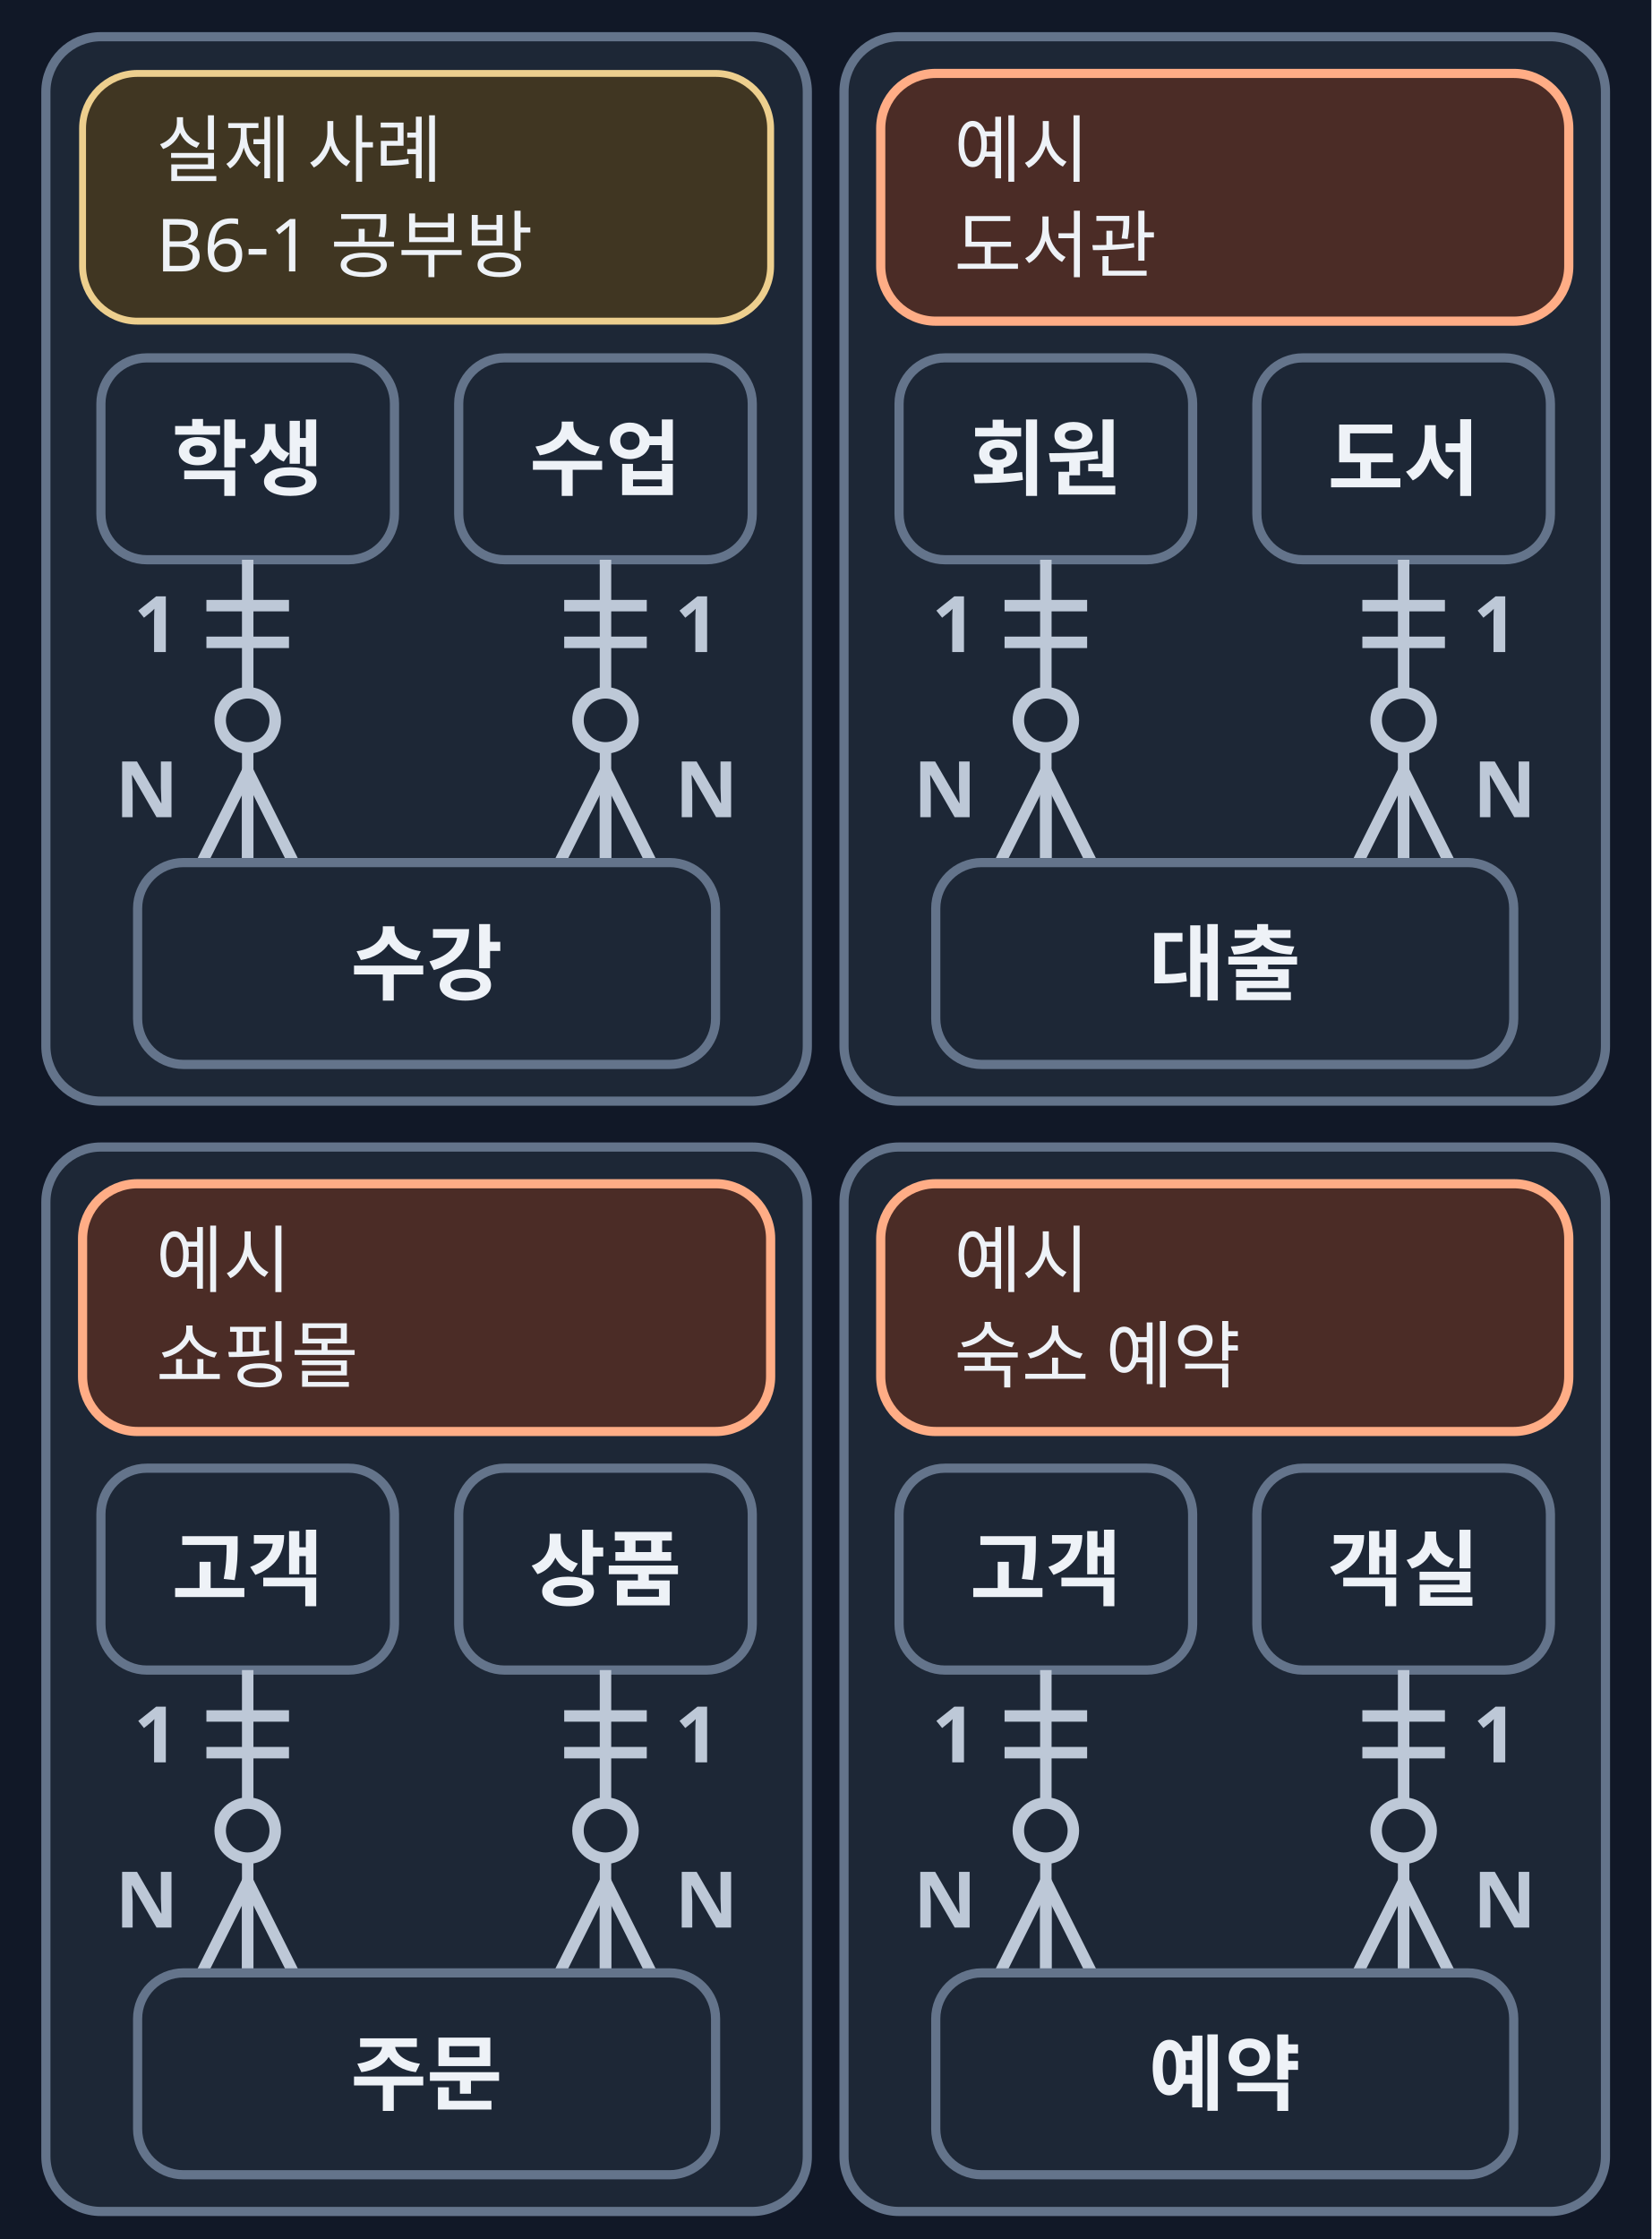
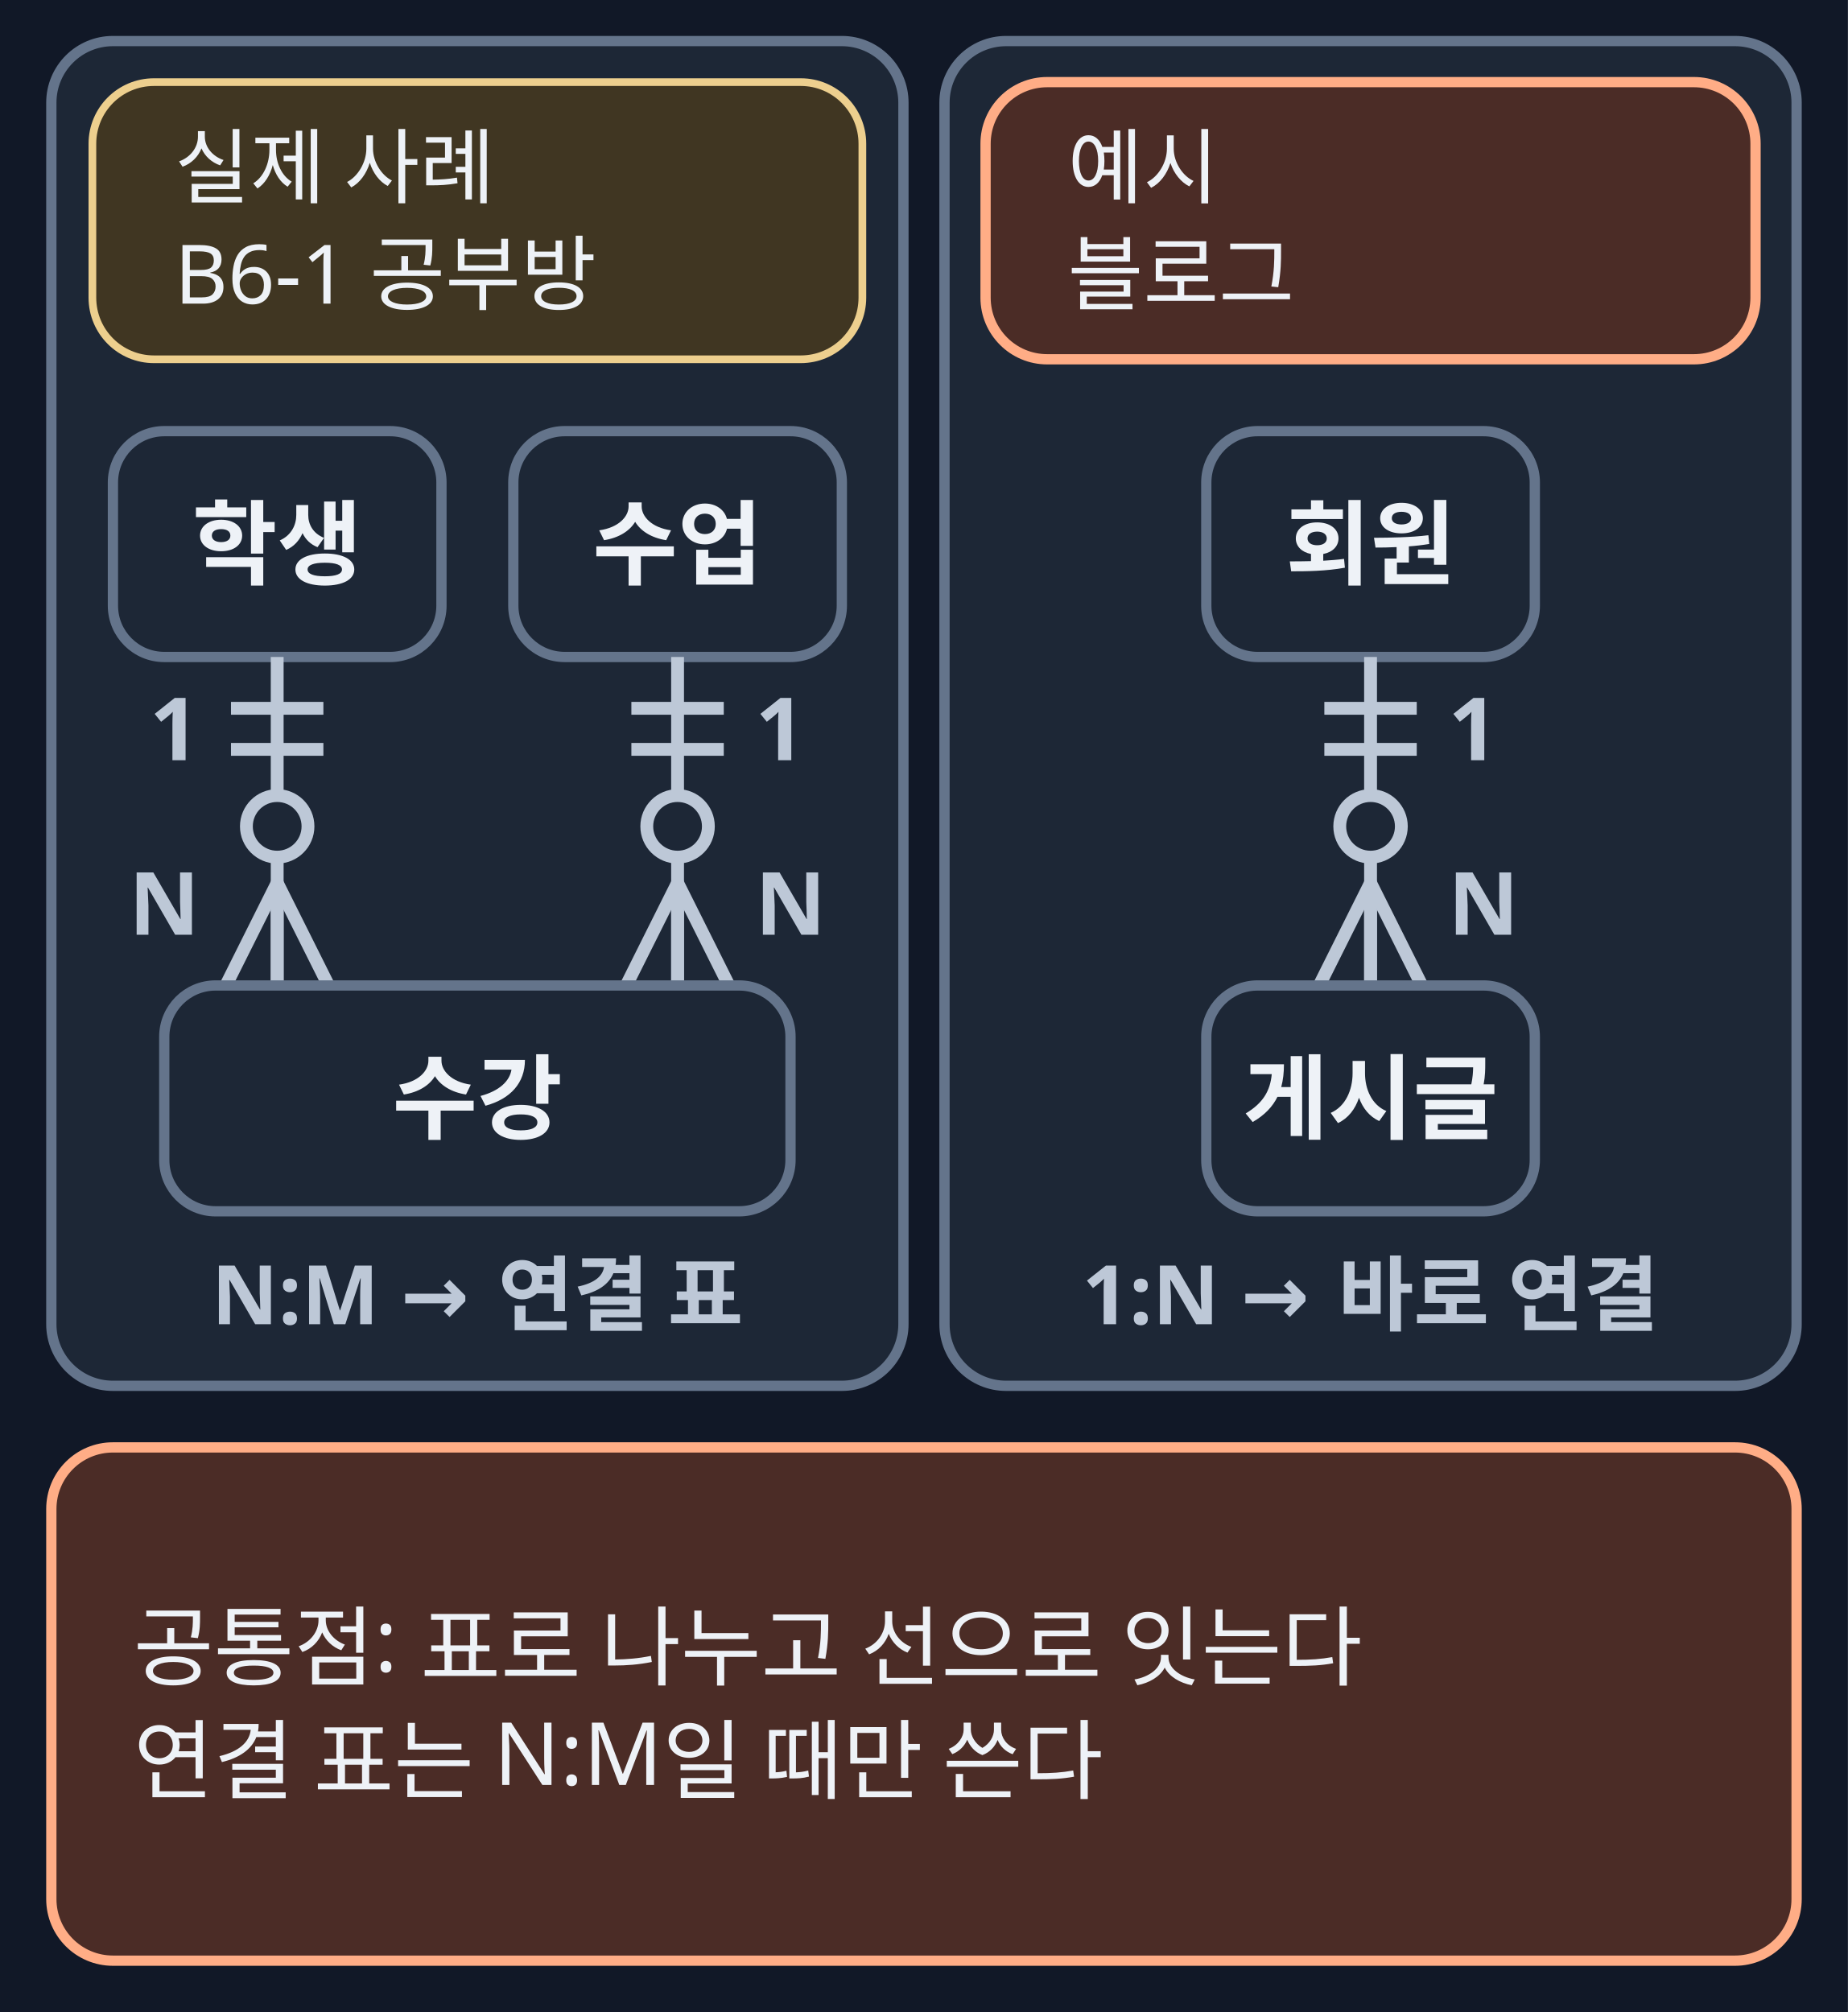
- <svg xmlns="http://www.w3.org/2000/svg" width="360" height="488" viewBox="0 0 360 488" data-state="all" data-states="all" font-family="'Pretendard Variable','Pretendard','Apple SD Gothic Neo','Noto Sans KR','Malgun Gothic',sans-serif" role="img" aria-label="B6-1 공부방의 학생·수업·수강처럼, 도서관의 회원·도서·대출, 쇼핑몰의 고객·상품·주문, 숙소의 고객·객실·예약도 두 표를 가운데 연결 표가 1대 N 관계로 잇는 같은 구조를 가진다. B6-1 외의 세 가지는 교육용 예시다.">
+ <svg xmlns="http://www.w3.org/2000/svg" width="360" height="392" viewBox="0 0 360 392" data-state="all" data-states="all" font-family="'Pretendard Variable','Pretendard','Apple SD Gothic Neo','Noto Sans KR','Malgun Gothic',sans-serif" role="img" aria-label="B6-1 공부방은 학생과 수업의 다대다 관계를 연결 표 수강으로 풀었다. 블로그 예시처럼 일대다 관계는 연결 표 없이 회원과 게시글을 바로 잇는다. 공통점은 표로 나누고 선으로 잇는 것이며, 연결 표는 다대다일 때만 쓴다.">
  <style>.b61s-bg{fill:var(--presentation-bg,#111827)}.b61s-box{fill:var(--presentation-panel,#1d2736);stroke:var(--presentation-line,#64748b);stroke-width:2}.b61s-cell{fill:var(--presentation-panel,#1d2736);stroke:var(--presentation-line,#64748b);stroke-width:1.5}.b61s-head{fill:var(--presentation-chip,#293549);stroke:var(--presentation-line,#64748b);stroke-width:1.5}.b61s-ink{fill:var(--presentation-ink,#eef2f7)}.b61s-muted{fill:var(--presentation-muted,#bdc8d7)}.b61s-b{font-weight:700}.b61s-rel{stroke:var(--presentation-muted,#bdc8d7);stroke-width:2.5;fill:none}.b61s-ring{fill:var(--presentation-panel,#1d2736);stroke:var(--presentation-muted,#bdc8d7);stroke-width:2.5}.b61s-pk{fill:var(--presentation-python-soft,#203957);stroke:var(--presentation-python,#9cc8ff);stroke-width:1.5}.b61s-pkt{fill:var(--presentation-python,#9cc8ff);font-weight:700}.b61s-fk{fill:var(--presentation-app-soft,#183f32);stroke:var(--presentation-app,#86dfb0);stroke-width:1.5}.b61s-fkt{fill:var(--presentation-app,#86dfb0);font-weight:700}.b61s-tag{fill:var(--presentation-accent-soft,#4b2c26);stroke:var(--presentation-accent,#ffad86);stroke-width:2}.b61s-real{fill:var(--presentation-real-soft,#403622);stroke:var(--presentation-real,#edcf8e);stroke-width:1.5}.b61s-realt{fill:var(--presentation-real,#edcf8e);font-weight:700}.b61s-acc{fill:var(--presentation-accent,#ffad86)}.b61s-mark{fill:none;stroke:var(--presentation-accent,#ffad86);stroke-width:3;stroke-dasharray:7 5}.b61s-ptr{fill:none;stroke:var(--presentation-accent,#ffad86);stroke-width:3;stroke-dasharray:9 6}.b61s-ptrhead{fill:var(--presentation-accent,#ffad86)}.b61s-num{fill:var(--presentation-accent,#ffad86)}.b61s-numt{fill:var(--presentation-bg,#111827);font-weight:700}.b61s-strike{stroke:var(--presentation-muted,#bdc8d7);stroke-width:2}svg[data-state="all"] .b61s-hide-all{display:none}svg[data-state="all"] .b61s-dim-all{opacity:.3}svg[data-state="all"] .b61s-hi-all .b61s-box{stroke:var(--presentation-accent,#ffad86);stroke-width:4}svg[data-state="all"] .b61s-hi-all .b61s-rel{stroke:var(--presentation-accent,#ffad86);stroke-width:5}svg[data-state="all"] .b61s-hi-all .b61s-ring{stroke:var(--presentation-accent,#ffad86);stroke-width:4}svg[data-state="all"] .b61s-rhi-all .b61s-col{fill:var(--presentation-accent,#ffad86);font-weight:700}</style>
-   <rect width="360" height="488" class="b61s-bg" />
-   <rect x="10" y="8" width="166" height="232" rx="12" class="b61s-box" />
+   <rect width="360" height="392" class="b61s-bg" />
+   <rect x="10" y="8" width="166" height="262" rx="12" class="b61s-box" />
  <g class="">
    <rect x="18" y="16" width="150" height="54" rx="12" class="b61s-real" />
    <text x="34" y="38.36" font-size="16" text-anchor="start" class="b61s-ink">실제 사례</text>
    <text x="34" y="59.16" font-size="16" text-anchor="start" class="b61s-ink">B6-1 공부방</text>
  </g>
-   <rect x="22" y="78" width="64" height="44" rx="10" class="b61s-box" />
-   <text x="54" y="106.48" font-size="18" text-anchor="middle" class="b61s-ink b61s-b">학생</text>
+   <text x="93" y="258" font-size="16" text-anchor="middle" class="b61s-muted b61s-b">N:M → 연결 표</text>
+   <rect x="22" y="84" width="64" height="44" rx="10" class="b61s-box" />
+   <text x="54" y="112.48" font-size="18" text-anchor="middle" class="b61s-ink b61s-b">학생</text>
  <g class="">
-     <path d="M54 122 L54 188" class="b61s-rel" />
-     <path d="M45 132 L63 132" class="b61s-rel" />
-     <path d="M45 140 L63 140" class="b61s-rel" />
-     <path d="M54 168 L64 188" class="b61s-rel" />
-     <path d="M54 168 L54 188" class="b61s-rel" />
-     <path d="M54 168 L44 188" class="b61s-rel" />
-     <circle cx="54" cy="157" r="6" class="b61s-ring" />
-     <text x="34" y="142.12" font-size="17" text-anchor="middle" class="b61s-muted b61s-b">1</text>
-     <text x="32" y="178.12" font-size="17" text-anchor="middle" class="b61s-muted b61s-b">N</text>
+     <path d="M54 128 L54 192" class="b61s-rel" />
+     <path d="M45 138 L63 138" class="b61s-rel" />
+     <path d="M45 146 L63 146" class="b61s-rel" />
+     <path d="M54 172 L64 192" class="b61s-rel" />
+     <path d="M54 172 L54 192" class="b61s-rel" />
+     <path d="M54 172 L44 192" class="b61s-rel" />
+     <circle cx="54" cy="161" r="6" class="b61s-ring" />
+     <text x="34" y="148.12" font-size="17" text-anchor="middle" class="b61s-muted b61s-b">1</text>
+     <text x="32" y="182.12" font-size="17" text-anchor="middle" class="b61s-muted b61s-b">N</text>
  </g>
-   <rect x="100" y="78" width="64" height="44" rx="10" class="b61s-box" />
-   <text x="132" y="106.48" font-size="18" text-anchor="middle" class="b61s-ink b61s-b">수업</text>
+   <rect x="100" y="84" width="64" height="44" rx="10" class="b61s-box" />
+   <text x="132" y="112.48" font-size="18" text-anchor="middle" class="b61s-ink b61s-b">수업</text>
  <g class="">
-     <path d="M132 122 L132 188" class="b61s-rel" />
-     <path d="M123 132 L141 132" class="b61s-rel" />
-     <path d="M123 140 L141 140" class="b61s-rel" />
-     <path d="M132 168 L142 188" class="b61s-rel" />
-     <path d="M132 168 L132 188" class="b61s-rel" />
-     <path d="M132 168 L122 188" class="b61s-rel" />
-     <circle cx="132" cy="157" r="6" class="b61s-ring" />
-     <text x="152" y="142.12" font-size="17" text-anchor="middle" class="b61s-muted b61s-b">1</text>
-     <text x="154" y="178.12" font-size="17" text-anchor="middle" class="b61s-muted b61s-b">N</text>
+     <path d="M132 128 L132 192" class="b61s-rel" />
+     <path d="M123 138 L141 138" class="b61s-rel" />
+     <path d="M123 146 L141 146" class="b61s-rel" />
+     <path d="M132 172 L142 192" class="b61s-rel" />
+     <path d="M132 172 L132 192" class="b61s-rel" />
+     <path d="M132 172 L122 192" class="b61s-rel" />
+     <circle cx="132" cy="161" r="6" class="b61s-ring" />
+     <text x="152" y="148.12" font-size="17" text-anchor="middle" class="b61s-muted b61s-b">1</text>
+     <text x="154" y="182.12" font-size="17" text-anchor="middle" class="b61s-muted b61s-b">N</text>
  </g>
-   <rect x="30" y="188" width="126" height="44" rx="10" class="b61s-box" />
-   <text x="93" y="216.48" font-size="18" text-anchor="middle" class="b61s-ink b61s-b">수강</text>
-   <rect x="184" y="8" width="166" height="232" rx="12" class="b61s-box" />
+   <rect x="32" y="192" width="122" height="44" rx="10" class="b61s-box" />
+   <text x="93" y="220.48" font-size="18" text-anchor="middle" class="b61s-ink b61s-b">수강</text>
+   <rect x="184" y="8" width="166" height="262" rx="12" class="b61s-box" />
  <g class="">
    <rect x="192" y="16" width="150" height="54" rx="12" class="b61s-tag" />
    <text x="208" y="38.36" font-size="16" text-anchor="start" class="b61s-ink">예시</text>
-     <text x="208" y="59.16" font-size="16" text-anchor="start" class="b61s-ink">도서관</text>
+     <text x="208" y="59.16" font-size="16" text-anchor="start" class="b61s-ink">블로그</text>
  </g>
-   <rect x="196" y="78" width="64" height="44" rx="10" class="b61s-box" />
-   <text x="228" y="106.48" font-size="18" text-anchor="middle" class="b61s-ink b61s-b">회원</text>
+   <text x="267" y="258" font-size="16" text-anchor="middle" class="b61s-muted b61s-b">1:N → 바로 연결</text>
+   <rect x="235" y="84" width="64" height="44" rx="10" class="b61s-box" />
+   <text x="267" y="112.48" font-size="18" text-anchor="middle" class="b61s-ink b61s-b">회원</text>
  <g class="">
-     <path d="M228 122 L228 188" class="b61s-rel" />
-     <path d="M219 132 L237 132" class="b61s-rel" />
-     <path d="M219 140 L237 140" class="b61s-rel" />
-     <path d="M228 168 L238 188" class="b61s-rel" />
-     <path d="M228 168 L228 188" class="b61s-rel" />
-     <path d="M228 168 L218 188" class="b61s-rel" />
-     <circle cx="228" cy="157" r="6" class="b61s-ring" />
-     <text x="208" y="142.12" font-size="17" text-anchor="middle" class="b61s-muted b61s-b">1</text>
-     <text x="206" y="178.12" font-size="17" text-anchor="middle" class="b61s-muted b61s-b">N</text>
+     <path d="M267 128 L267 192" class="b61s-rel" />
+     <path d="M258 138 L276 138" class="b61s-rel" />
+     <path d="M258 146 L276 146" class="b61s-rel" />
+     <path d="M267 172 L277 192" class="b61s-rel" />
+     <path d="M267 172 L267 192" class="b61s-rel" />
+     <path d="M267 172 L257 192" class="b61s-rel" />
+     <circle cx="267" cy="161" r="6" class="b61s-ring" />
+     <text x="287" y="148.12" font-size="17" text-anchor="middle" class="b61s-muted b61s-b">1</text>
+     <text x="289" y="182.12" font-size="17" text-anchor="middle" class="b61s-muted b61s-b">N</text>
  </g>
-   <rect x="274" y="78" width="64" height="44" rx="10" class="b61s-box" />
-   <text x="306" y="106.48" font-size="18" text-anchor="middle" class="b61s-ink b61s-b">도서</text>
+   <rect x="235" y="192" width="64" height="44" rx="10" class="b61s-box" />
+   <text x="267" y="220.48" font-size="18" text-anchor="middle" class="b61s-ink b61s-b">게시글</text>
  <g class="">
-     <path d="M306 122 L306 188" class="b61s-rel" />
-     <path d="M297 132 L315 132" class="b61s-rel" />
-     <path d="M297 140 L315 140" class="b61s-rel" />
-     <path d="M306 168 L316 188" class="b61s-rel" />
-     <path d="M306 168 L306 188" class="b61s-rel" />
-     <path d="M306 168 L296 188" class="b61s-rel" />
-     <circle cx="306" cy="157" r="6" class="b61s-ring" />
-     <text x="326" y="142.12" font-size="17" text-anchor="middle" class="b61s-muted b61s-b">1</text>
-     <text x="328" y="178.12" font-size="17" text-anchor="middle" class="b61s-muted b61s-b">N</text>
+     <rect x="10" y="282" width="340" height="100" rx="12" class="b61s-tag" />
+     <text x="26" y="327.07" font-size="17" text-anchor="start" class="b61s-ink">공통점: 표로 나누고 선으로 잇는다</text>
+     <text x="26" y="349.17" font-size="17" text-anchor="start" class="b61s-ink">연결 표는 N:M일 때만 쓴다</text>
  </g>
-   <rect x="204" y="188" width="126" height="44" rx="10" class="b61s-box" />
-   <text x="267" y="216.48" font-size="18" text-anchor="middle" class="b61s-ink b61s-b">대출</text>
-   <rect x="10" y="250" width="166" height="232" rx="12" class="b61s-box" />
-   <g class="">
-     <rect x="18" y="258" width="150" height="54" rx="12" class="b61s-tag" />
-     <text x="34" y="280.36" font-size="16" text-anchor="start" class="b61s-ink">예시</text>
-     <text x="34" y="301.16" font-size="16" text-anchor="start" class="b61s-ink">쇼핑몰</text>
-   </g>
-   <rect x="22" y="320" width="64" height="44" rx="10" class="b61s-box" />
-   <text x="54" y="348.48" font-size="18" text-anchor="middle" class="b61s-ink b61s-b">고객</text>
-   <g class="">
-     <path d="M54 364 L54 430" class="b61s-rel" />
-     <path d="M45 374 L63 374" class="b61s-rel" />
-     <path d="M45 382 L63 382" class="b61s-rel" />
-     <path d="M54 410 L64 430" class="b61s-rel" />
-     <path d="M54 410 L54 430" class="b61s-rel" />
-     <path d="M54 410 L44 430" class="b61s-rel" />
-     <circle cx="54" cy="399" r="6" class="b61s-ring" />
-     <text x="34" y="384.12" font-size="17" text-anchor="middle" class="b61s-muted b61s-b">1</text>
-     <text x="32" y="420.12" font-size="17" text-anchor="middle" class="b61s-muted b61s-b">N</text>
-   </g>
-   <rect x="100" y="320" width="64" height="44" rx="10" class="b61s-box" />
-   <text x="132" y="348.48" font-size="18" text-anchor="middle" class="b61s-ink b61s-b">상품</text>
-   <g class="">
-     <path d="M132 364 L132 430" class="b61s-rel" />
-     <path d="M123 374 L141 374" class="b61s-rel" />
-     <path d="M123 382 L141 382" class="b61s-rel" />
-     <path d="M132 410 L142 430" class="b61s-rel" />
-     <path d="M132 410 L132 430" class="b61s-rel" />
-     <path d="M132 410 L122 430" class="b61s-rel" />
-     <circle cx="132" cy="399" r="6" class="b61s-ring" />
-     <text x="152" y="384.12" font-size="17" text-anchor="middle" class="b61s-muted b61s-b">1</text>
-     <text x="154" y="420.12" font-size="17" text-anchor="middle" class="b61s-muted b61s-b">N</text>
-   </g>
-   <rect x="30" y="430" width="126" height="44" rx="10" class="b61s-box" />
-   <text x="93" y="458.48" font-size="18" text-anchor="middle" class="b61s-ink b61s-b">주문</text>
-   <rect x="184" y="250" width="166" height="232" rx="12" class="b61s-box" />
-   <g class="">
-     <rect x="192" y="258" width="150" height="54" rx="12" class="b61s-tag" />
-     <text x="208" y="280.36" font-size="16" text-anchor="start" class="b61s-ink">예시</text>
-     <text x="208" y="301.16" font-size="16" text-anchor="start" class="b61s-ink">숙소 예약</text>
-   </g>
-   <rect x="196" y="320" width="64" height="44" rx="10" class="b61s-box" />
-   <text x="228" y="348.48" font-size="18" text-anchor="middle" class="b61s-ink b61s-b">고객</text>
-   <g class="">
-     <path d="M228 364 L228 430" class="b61s-rel" />
-     <path d="M219 374 L237 374" class="b61s-rel" />
-     <path d="M219 382 L237 382" class="b61s-rel" />
-     <path d="M228 410 L238 430" class="b61s-rel" />
-     <path d="M228 410 L228 430" class="b61s-rel" />
-     <path d="M228 410 L218 430" class="b61s-rel" />
-     <circle cx="228" cy="399" r="6" class="b61s-ring" />
-     <text x="208" y="384.12" font-size="17" text-anchor="middle" class="b61s-muted b61s-b">1</text>
-     <text x="206" y="420.12" font-size="17" text-anchor="middle" class="b61s-muted b61s-b">N</text>
-   </g>
-   <rect x="274" y="320" width="64" height="44" rx="10" class="b61s-box" />
-   <text x="306" y="348.48" font-size="18" text-anchor="middle" class="b61s-ink b61s-b">객실</text>
-   <g class="">
-     <path d="M306 364 L306 430" class="b61s-rel" />
-     <path d="M297 374 L315 374" class="b61s-rel" />
-     <path d="M297 382 L315 382" class="b61s-rel" />
-     <path d="M306 410 L316 430" class="b61s-rel" />
-     <path d="M306 410 L306 430" class="b61s-rel" />
-     <path d="M306 410 L296 430" class="b61s-rel" />
-     <circle cx="306" cy="399" r="6" class="b61s-ring" />
-     <text x="326" y="384.12" font-size="17" text-anchor="middle" class="b61s-muted b61s-b">1</text>
-     <text x="328" y="420.12" font-size="17" text-anchor="middle" class="b61s-muted b61s-b">N</text>
-   </g>
-   <rect x="204" y="430" width="126" height="44" rx="10" class="b61s-box" />
-   <text x="267" y="458.48" font-size="18" text-anchor="middle" class="b61s-ink b61s-b">예약</text>
</svg>
